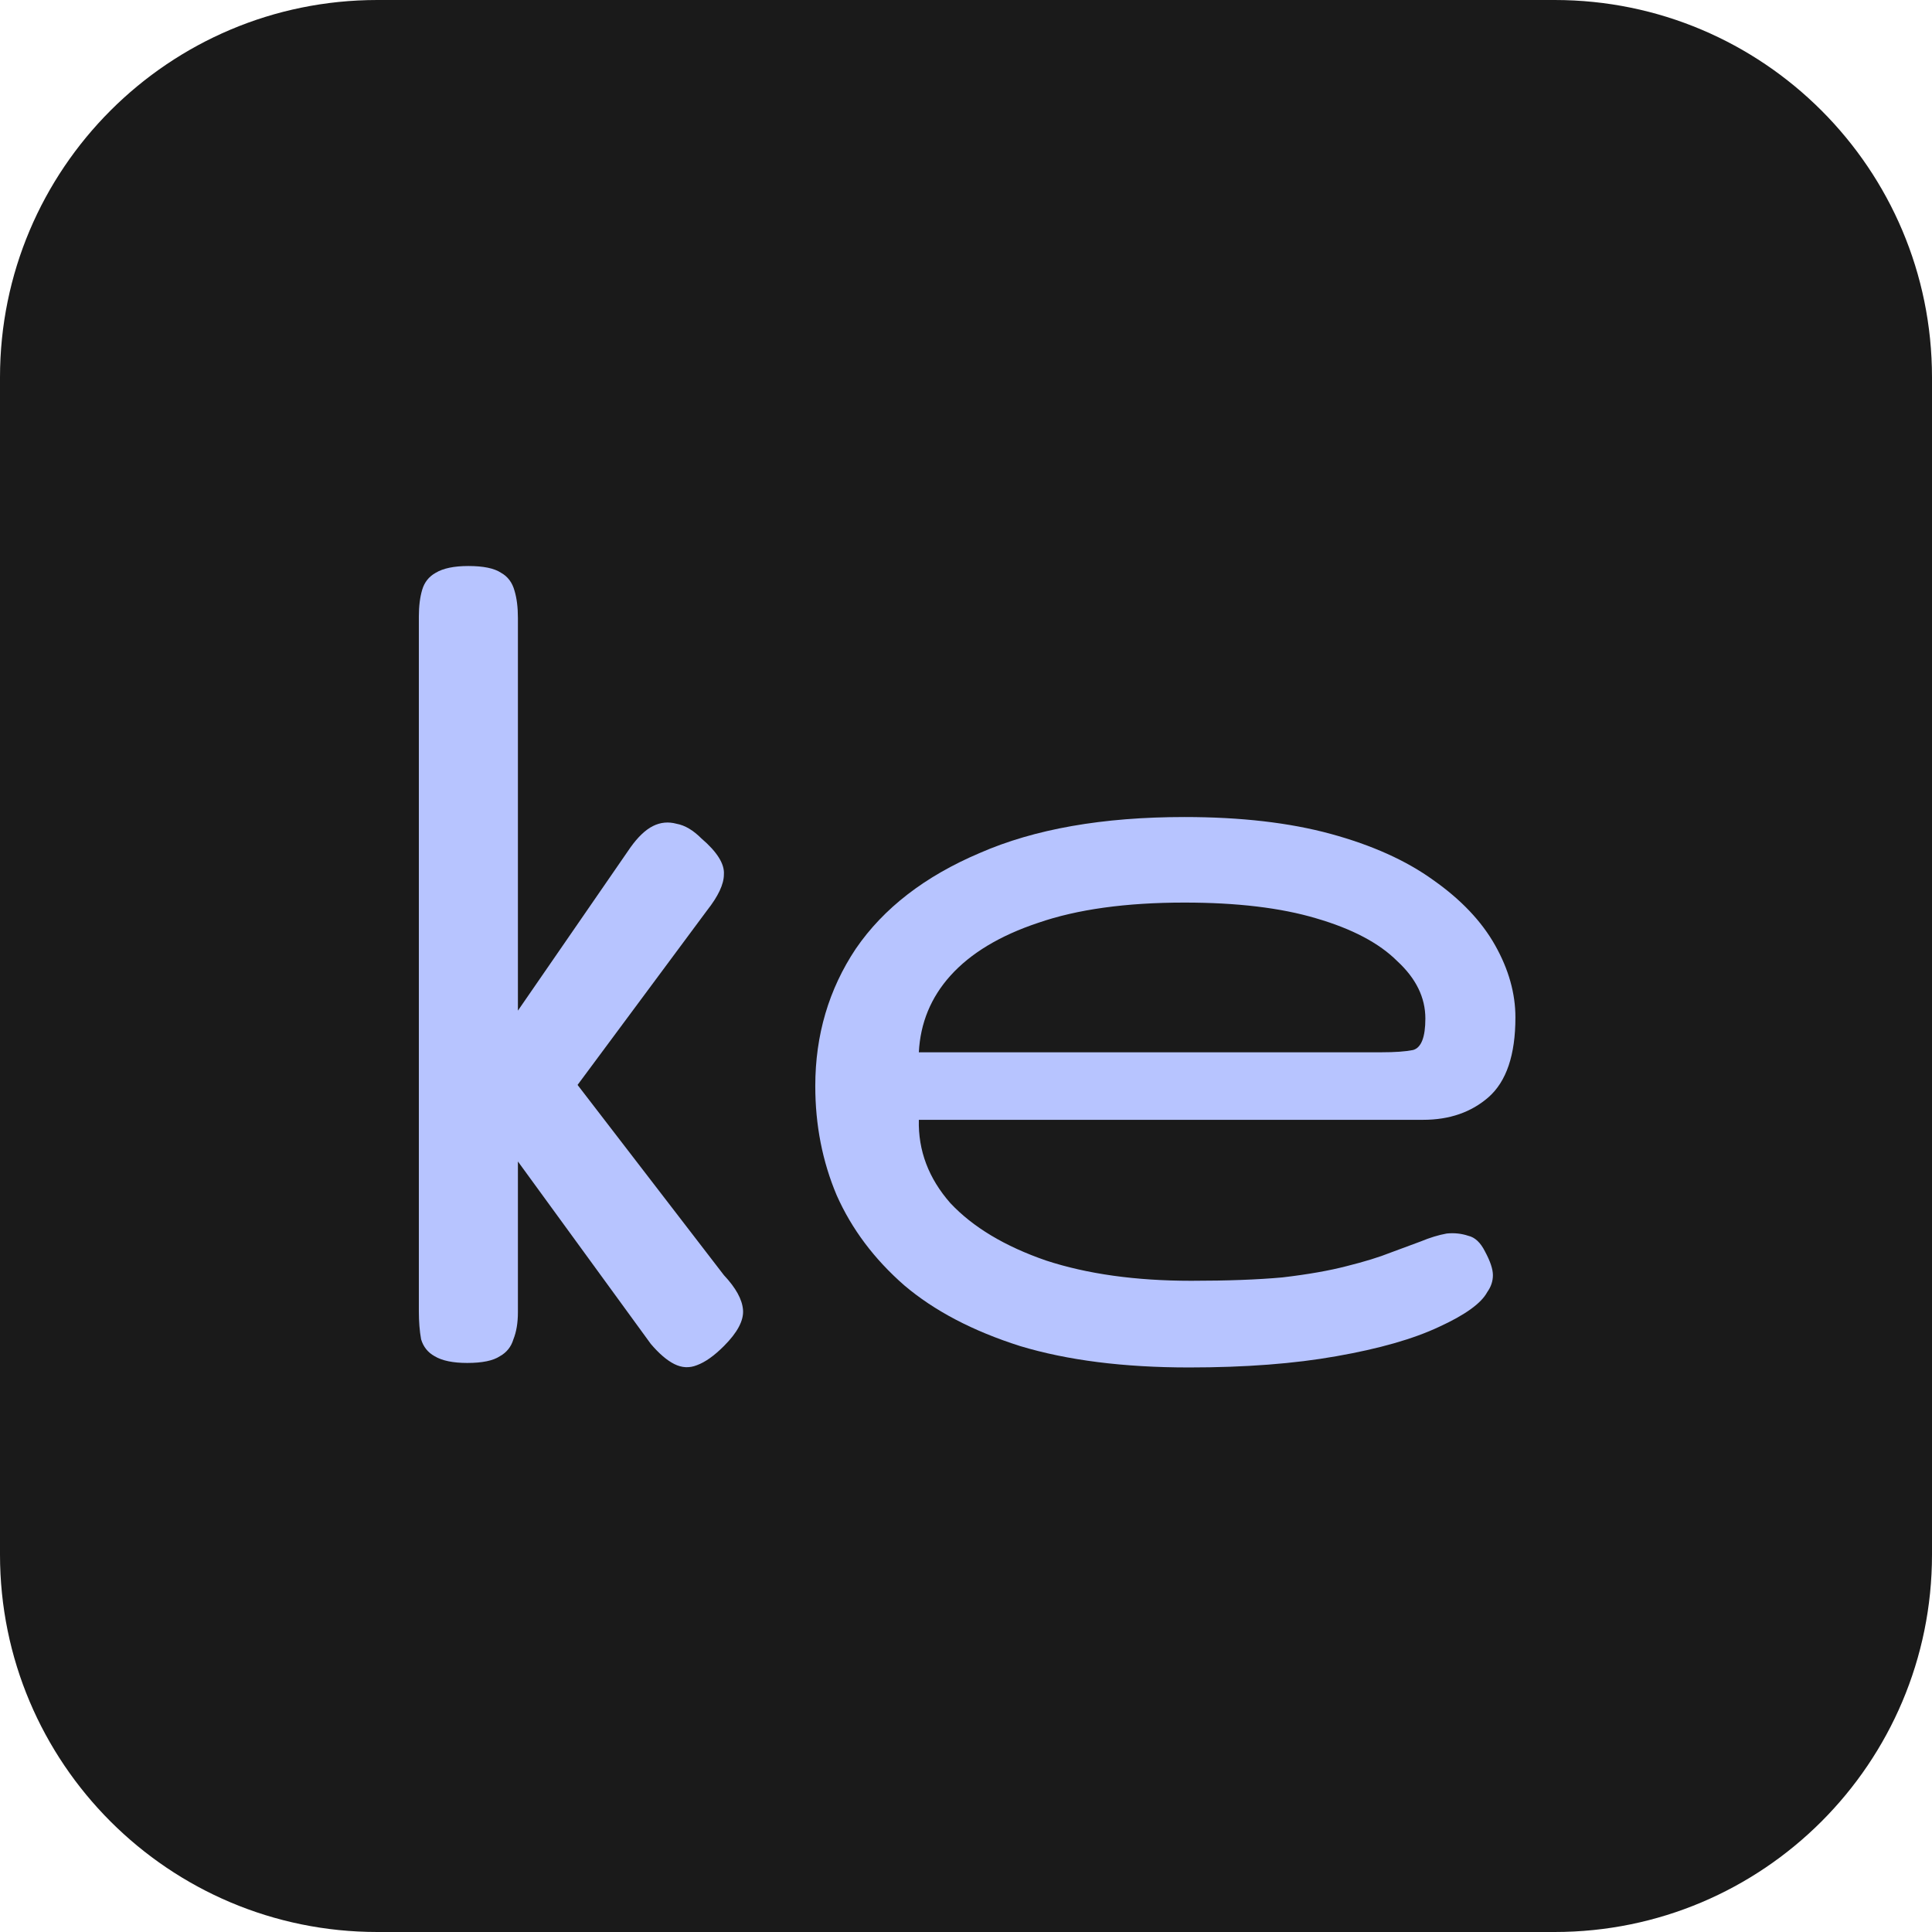
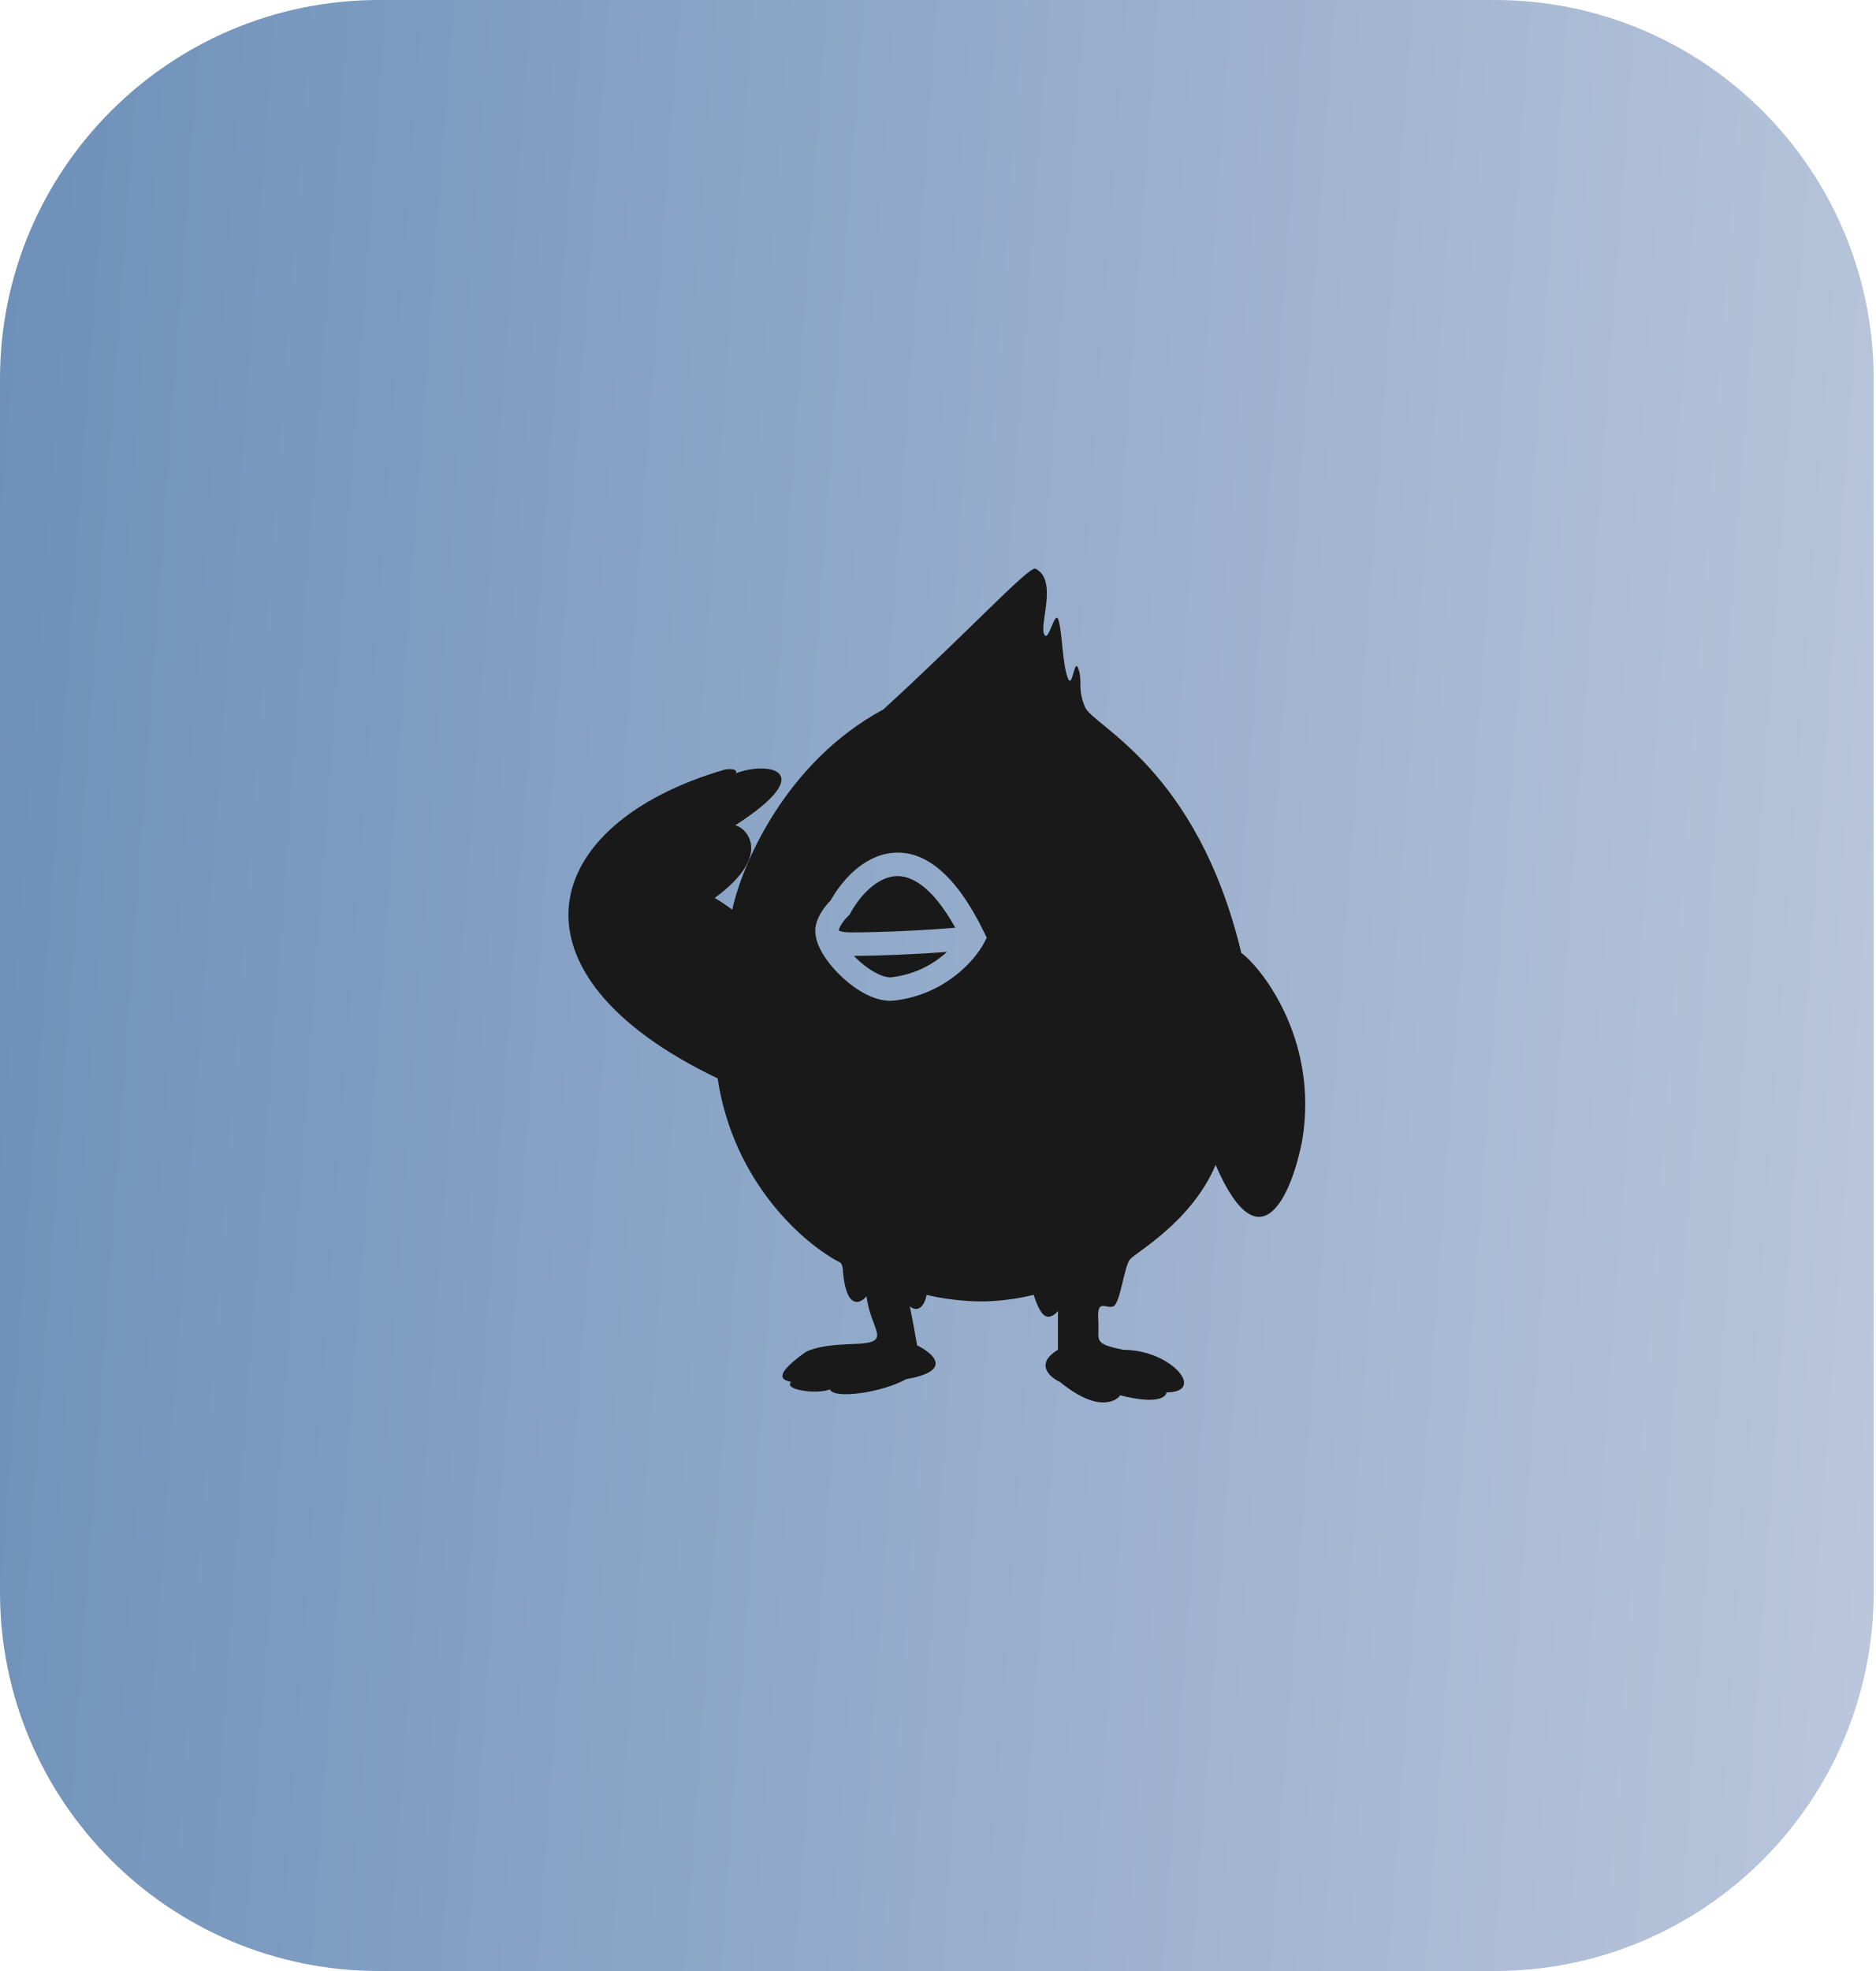
- <svg xmlns="http://www.w3.org/2000/svg" width="512" height="512" viewBox="0 0 512 512" fill="none">
-   <rect width="512" height="512" rx="100" fill="#1A1A1A" />
-   <path d="M315.094 362.391C297.793 362.391 282.878 360.501 270.349 356.723C257.82 352.745 247.579 347.376 239.624 340.615C231.669 333.654 225.703 325.699 221.726 316.75C217.947 307.801 216.058 298.156 216.058 287.815C216.058 274.292 219.638 262.161 226.797 251.422C234.155 240.684 245.093 232.232 259.61 226.067C274.127 219.703 292.224 216.521 313.901 216.521C328.816 216.521 341.742 218.013 352.68 220.996C363.618 223.979 372.666 228.055 379.826 233.226C387.184 238.397 392.653 244.164 396.232 250.528C399.812 256.891 401.602 263.255 401.602 269.619C401.602 279.562 399.215 286.622 394.442 290.798C389.868 294.776 384.101 296.764 377.141 296.764H243.502C243.303 304.918 246.087 312.276 251.854 318.839C257.82 325.202 266.272 330.273 277.21 334.052C288.148 337.632 300.975 339.421 315.691 339.421C325.236 339.421 333.291 339.123 339.853 338.526C346.615 337.731 352.282 336.737 356.856 335.543C361.629 334.35 365.507 333.157 368.49 331.964C371.672 330.771 374.357 329.776 376.544 328.981C378.931 327.986 381.218 327.29 383.405 326.893C385.394 326.694 387.283 326.893 389.073 327.489C390.863 327.887 392.354 329.279 393.547 331.666C394.94 334.251 395.636 336.339 395.636 337.93C395.636 339.521 395.138 341.012 394.144 342.404C392.553 345.387 388.277 348.47 381.317 351.652C374.556 354.834 365.507 357.419 354.172 359.408C343.035 361.396 330.009 362.391 315.094 362.391ZM243.502 278.866H366.104C369.683 278.866 372.467 278.667 374.456 278.27C376.644 277.673 377.737 274.889 377.737 269.917C377.737 264.349 375.252 259.278 370.28 254.704C365.507 249.931 358.348 246.152 348.802 243.368C339.455 240.584 327.822 239.192 313.901 239.192C298.389 239.192 285.463 240.982 275.122 244.562C264.98 247.942 257.224 252.616 251.854 258.582C246.684 264.349 243.9 271.11 243.502 278.866Z" fill="#B7C4FF" />
-   <path d="M191.84 337.93C195.022 341.311 196.712 344.393 196.911 347.177C197.11 349.961 195.419 353.143 191.84 356.723C189.254 359.308 186.868 360.999 184.68 361.794C182.692 362.589 180.703 362.49 178.714 361.496C176.726 360.501 174.638 358.712 172.45 356.126L137.251 307.801V347.774C137.251 350.558 136.853 352.944 136.057 354.933C135.461 356.922 134.268 358.413 132.478 359.408C130.688 360.601 127.804 361.197 123.827 361.197C120.048 361.197 117.165 360.601 115.176 359.408C113.386 358.413 112.193 356.922 111.597 354.933C111.199 352.746 111 350.26 111 347.476V163.424C111 160.639 111.298 158.253 111.895 156.264C112.492 154.276 113.685 152.784 115.475 151.79C117.463 150.597 120.347 150 124.125 150C128.103 150 130.986 150.597 132.776 151.79C134.566 152.784 135.759 154.375 136.356 156.563C136.952 158.551 137.251 160.938 137.251 163.722V267.829L167.081 224.575C169.069 221.791 171.058 219.902 173.047 218.908C175.035 217.913 177.123 217.714 179.311 218.311C181.499 218.709 183.686 220.001 185.874 222.189C190.05 225.769 192.039 228.95 191.84 231.735C191.84 234.32 190.348 237.502 187.365 241.28L153.061 287.517L191.84 337.93Z" fill="#B7C4FF" />
+ <svg xmlns="http://www.w3.org/2000/svg" width="99" height="104" viewBox="0 0 99 104" fill="none">
+   <rect width="98.886" height="104" rx="20" fill="url(#paint0_linear_13_164)" />
+   <path d="M54.635 30C55.834 30.581 54.866 32.865 55.099 33.445C55.331 34.026 55.679 32.052 55.873 32.748C56.066 33.445 56.066 34.954 56.337 35.728C56.608 36.502 56.686 34.607 56.918 35.303C57.15 35.999 56.841 36.309 57.267 37.315C57.692 38.322 63.188 40.567 65.511 50.282C66.324 50.824 69.653 54.656 68.724 60.191C68.195 62.914 66.54 66.98 64.156 61.469C62.879 64.487 59.938 66.075 59.628 66.462C59.318 66.849 59.124 68.823 58.737 68.939C58.35 69.056 57.886 68.513 57.963 69.636C58.04 70.758 57.615 70.874 59.279 71.223C61.834 71.223 63.691 73.468 61.562 73.468C61.55 73.726 61.044 74.118 59.124 73.623C58.968 73.856 58.039 74.628 55.95 72.926C55.395 72.668 54.596 71.966 55.834 71.223V69.171C55.731 69.313 55.455 69.566 55.176 69.442C54.897 69.318 54.647 68.642 54.557 68.319C54.079 68.448 52.815 68.699 51.576 68.668C50.338 68.637 49.279 68.422 48.905 68.319C48.841 68.693 48.573 69.342 48.016 68.939C48.139 69.497 48.325 70.539 48.402 70.99C49.254 71.403 50.33 72.338 47.822 72.772C46.584 73.468 44.029 73.854 43.797 73.312C43.139 73.583 41.358 73.352 41.745 72.926C41.668 72.848 40.391 72.848 42.52 71.339C43.152 71.029 43.99 70.955 45.112 70.913C47.164 70.836 45.964 70.255 45.731 68.397C45.396 68.797 44.679 69.109 44.493 67.158C44.493 66.787 44.389 66.642 44.338 66.616C42.531 65.7 38.71 62.474 37.874 56.901C26.301 51.366 28.392 43.47 38.262 40.605C38.494 40.567 38.935 40.552 38.842 40.8C40.584 40.142 43.255 40.684 38.804 43.548C39.307 43.626 40.893 45.058 37.72 47.38C37.998 47.535 38.455 47.857 38.648 47.999C39.152 45.638 41.451 40.218 46.622 37.432C51.189 33.251 54.17 30 54.635 30ZM51.94 49.199C50.431 46.086 48.769 44.846 47.105 45.001C46.307 45.075 45.622 45.47 45.079 45.95C44.562 46.408 44.142 46.972 43.841 47.504C43.646 47.702 43.439 47.96 43.283 48.241C43.126 48.525 42.956 48.949 43.054 49.392C43.116 49.791 43.324 50.199 43.569 50.558C43.829 50.938 44.169 51.319 44.544 51.653C44.918 51.987 45.343 52.289 45.781 52.5C46.212 52.707 46.706 52.852 47.196 52.795C49.861 52.487 51.447 50.681 51.932 49.758L52.076 49.48L51.94 49.199ZM49.981 50.228C49.333 50.82 48.355 51.414 47.055 51.565C46.887 51.584 46.638 51.537 46.318 51.384C46.007 51.234 45.677 51.005 45.368 50.73C45.263 50.635 45.162 50.537 45.066 50.438C46.473 50.432 48.468 50.344 49.981 50.228ZM47.22 46.234C47.978 46.164 49.12 46.621 50.416 48.95C48.875 49.087 46.481 49.199 44.919 49.199C44.55 49.199 44.36 49.146 44.277 49.106C44.273 49.104 44.269 49.101 44.266 49.1C44.271 49.061 44.291 48.977 44.366 48.841C44.469 48.655 44.624 48.466 44.767 48.33L44.836 48.264L44.882 48.181C45.132 47.723 45.483 47.246 45.899 46.878C46.317 46.508 46.766 46.277 47.22 46.234Z" fill="#191919" />
+   <defs>
+     <linearGradient id="paint0_linear_13_164" x1="0" y1="0" x2="106.168" y2="7.701" gradientUnits="userSpaceOnUse">
+       <stop stop-color="#6D90B9" />
+       <stop offset="1" stop-color="#BBC7DC" />
+     </linearGradient>
+   </defs>
</svg>
